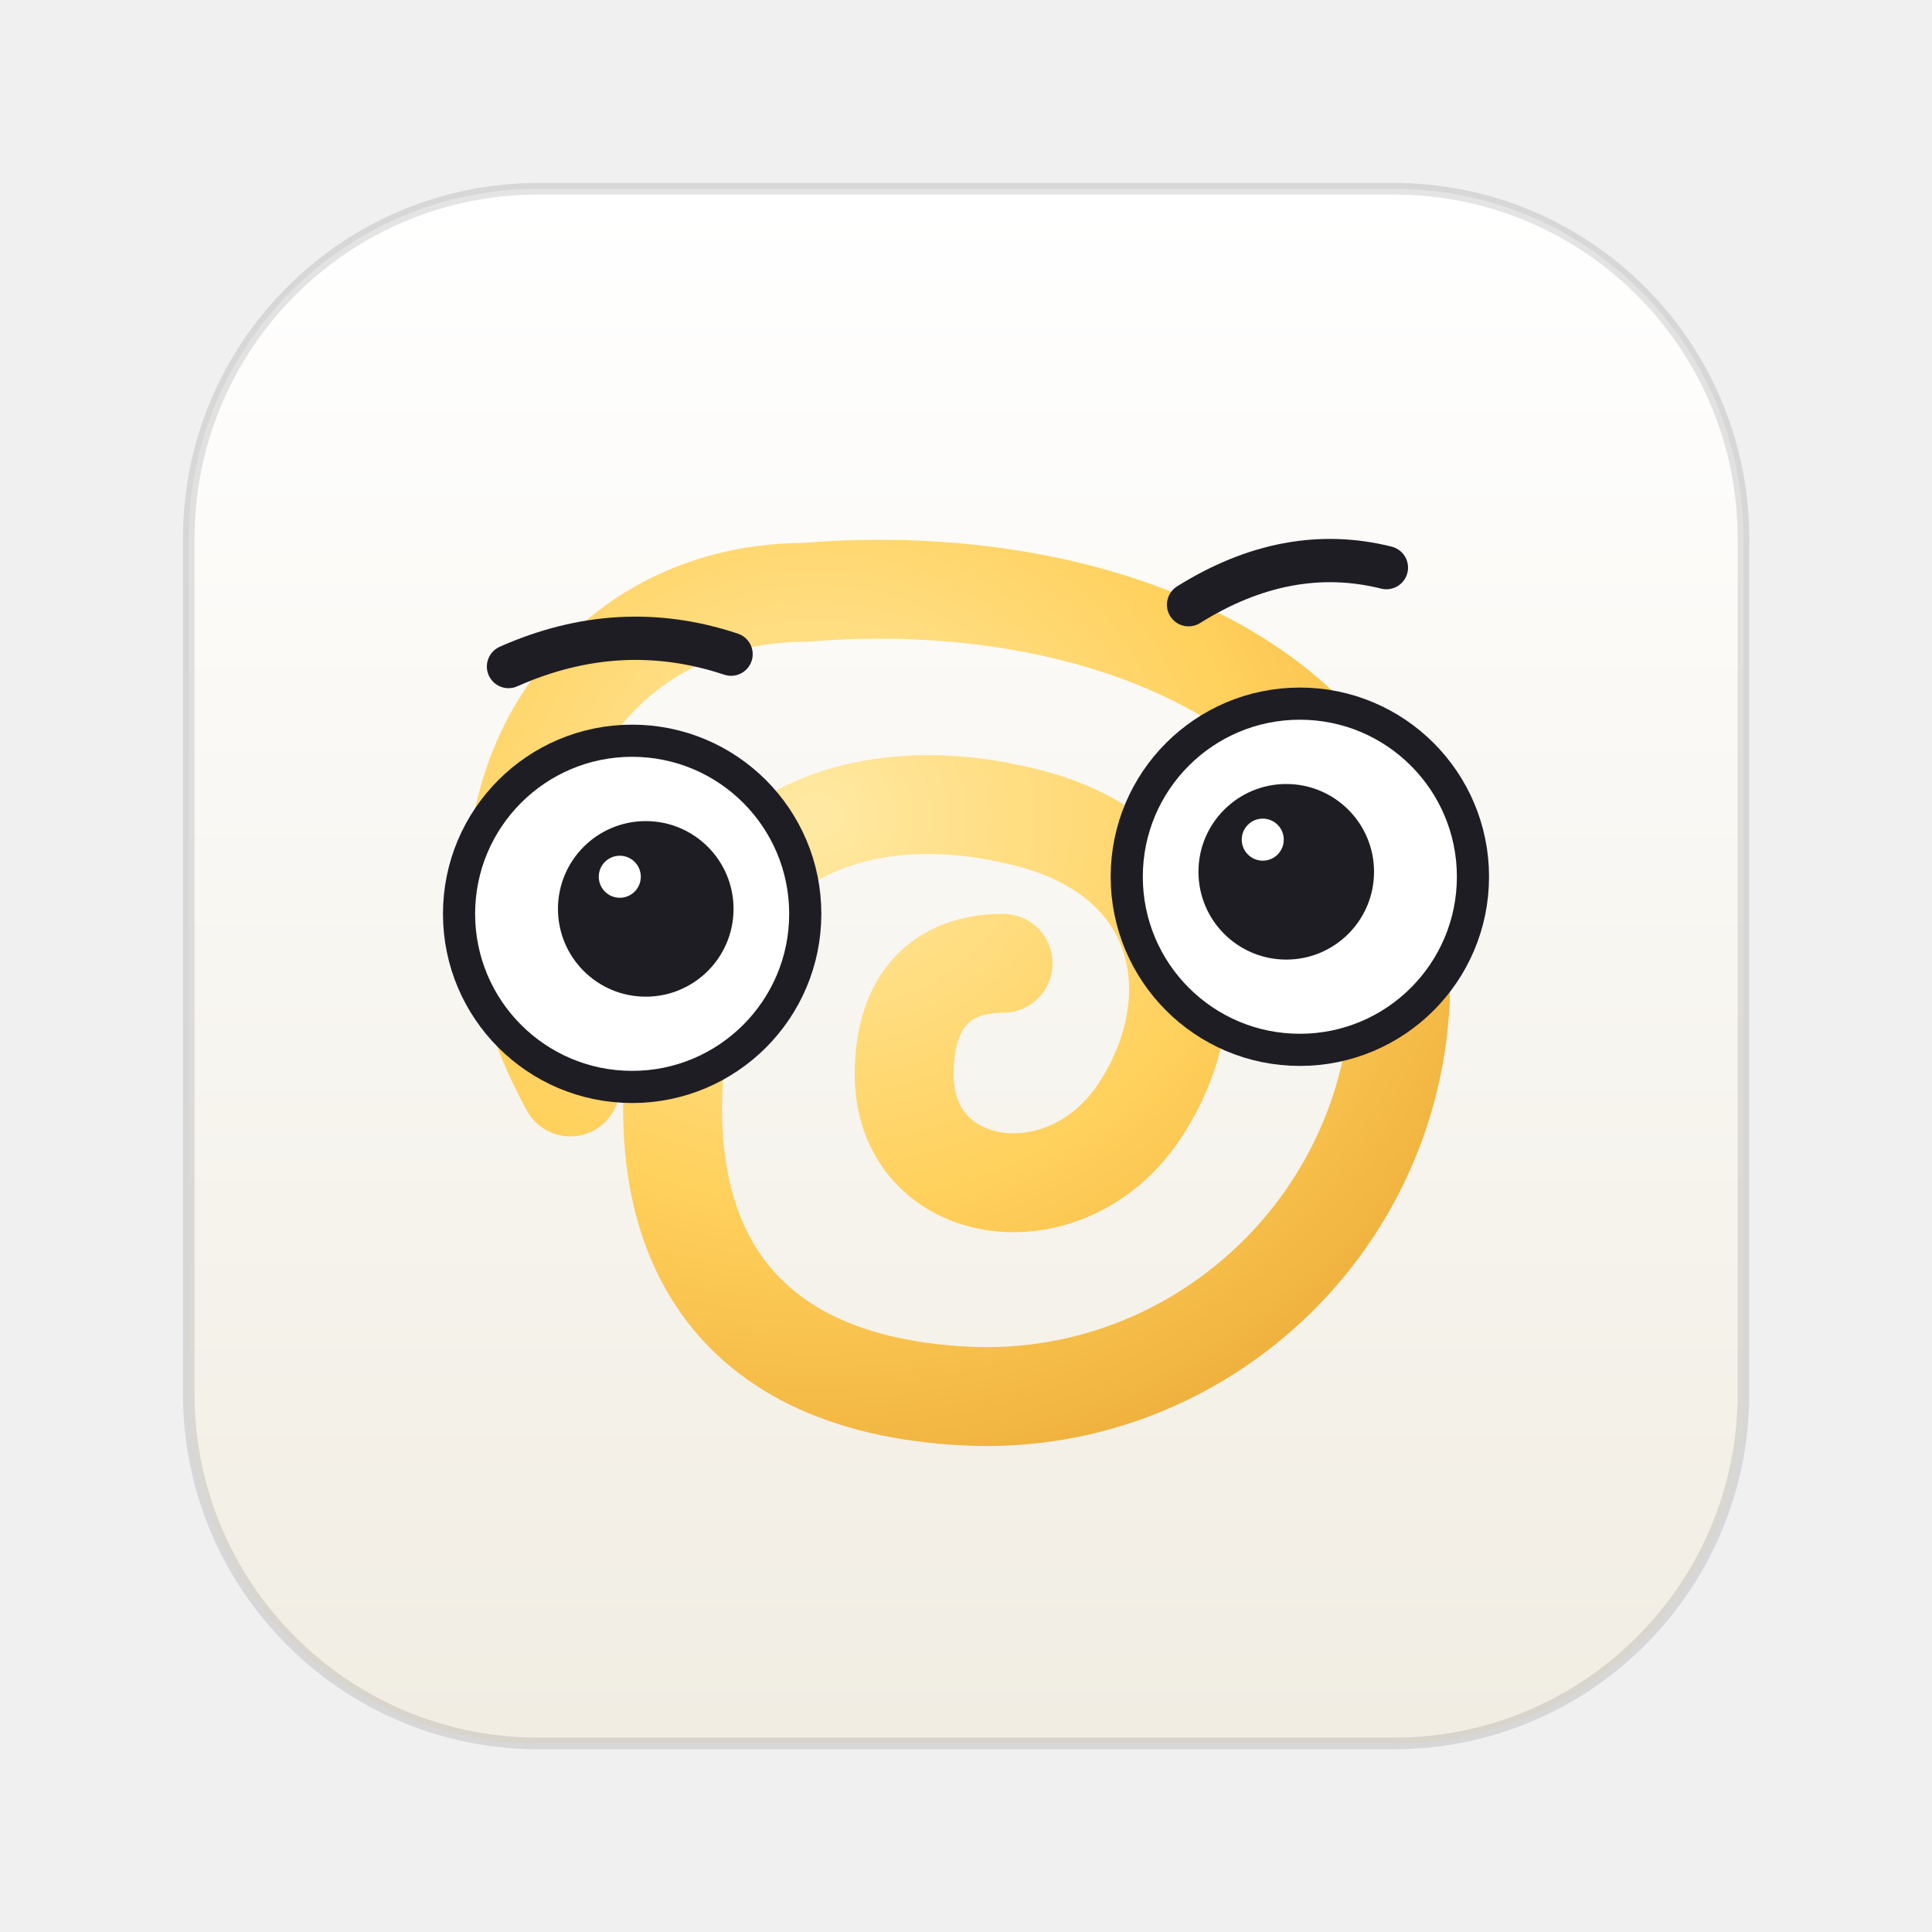
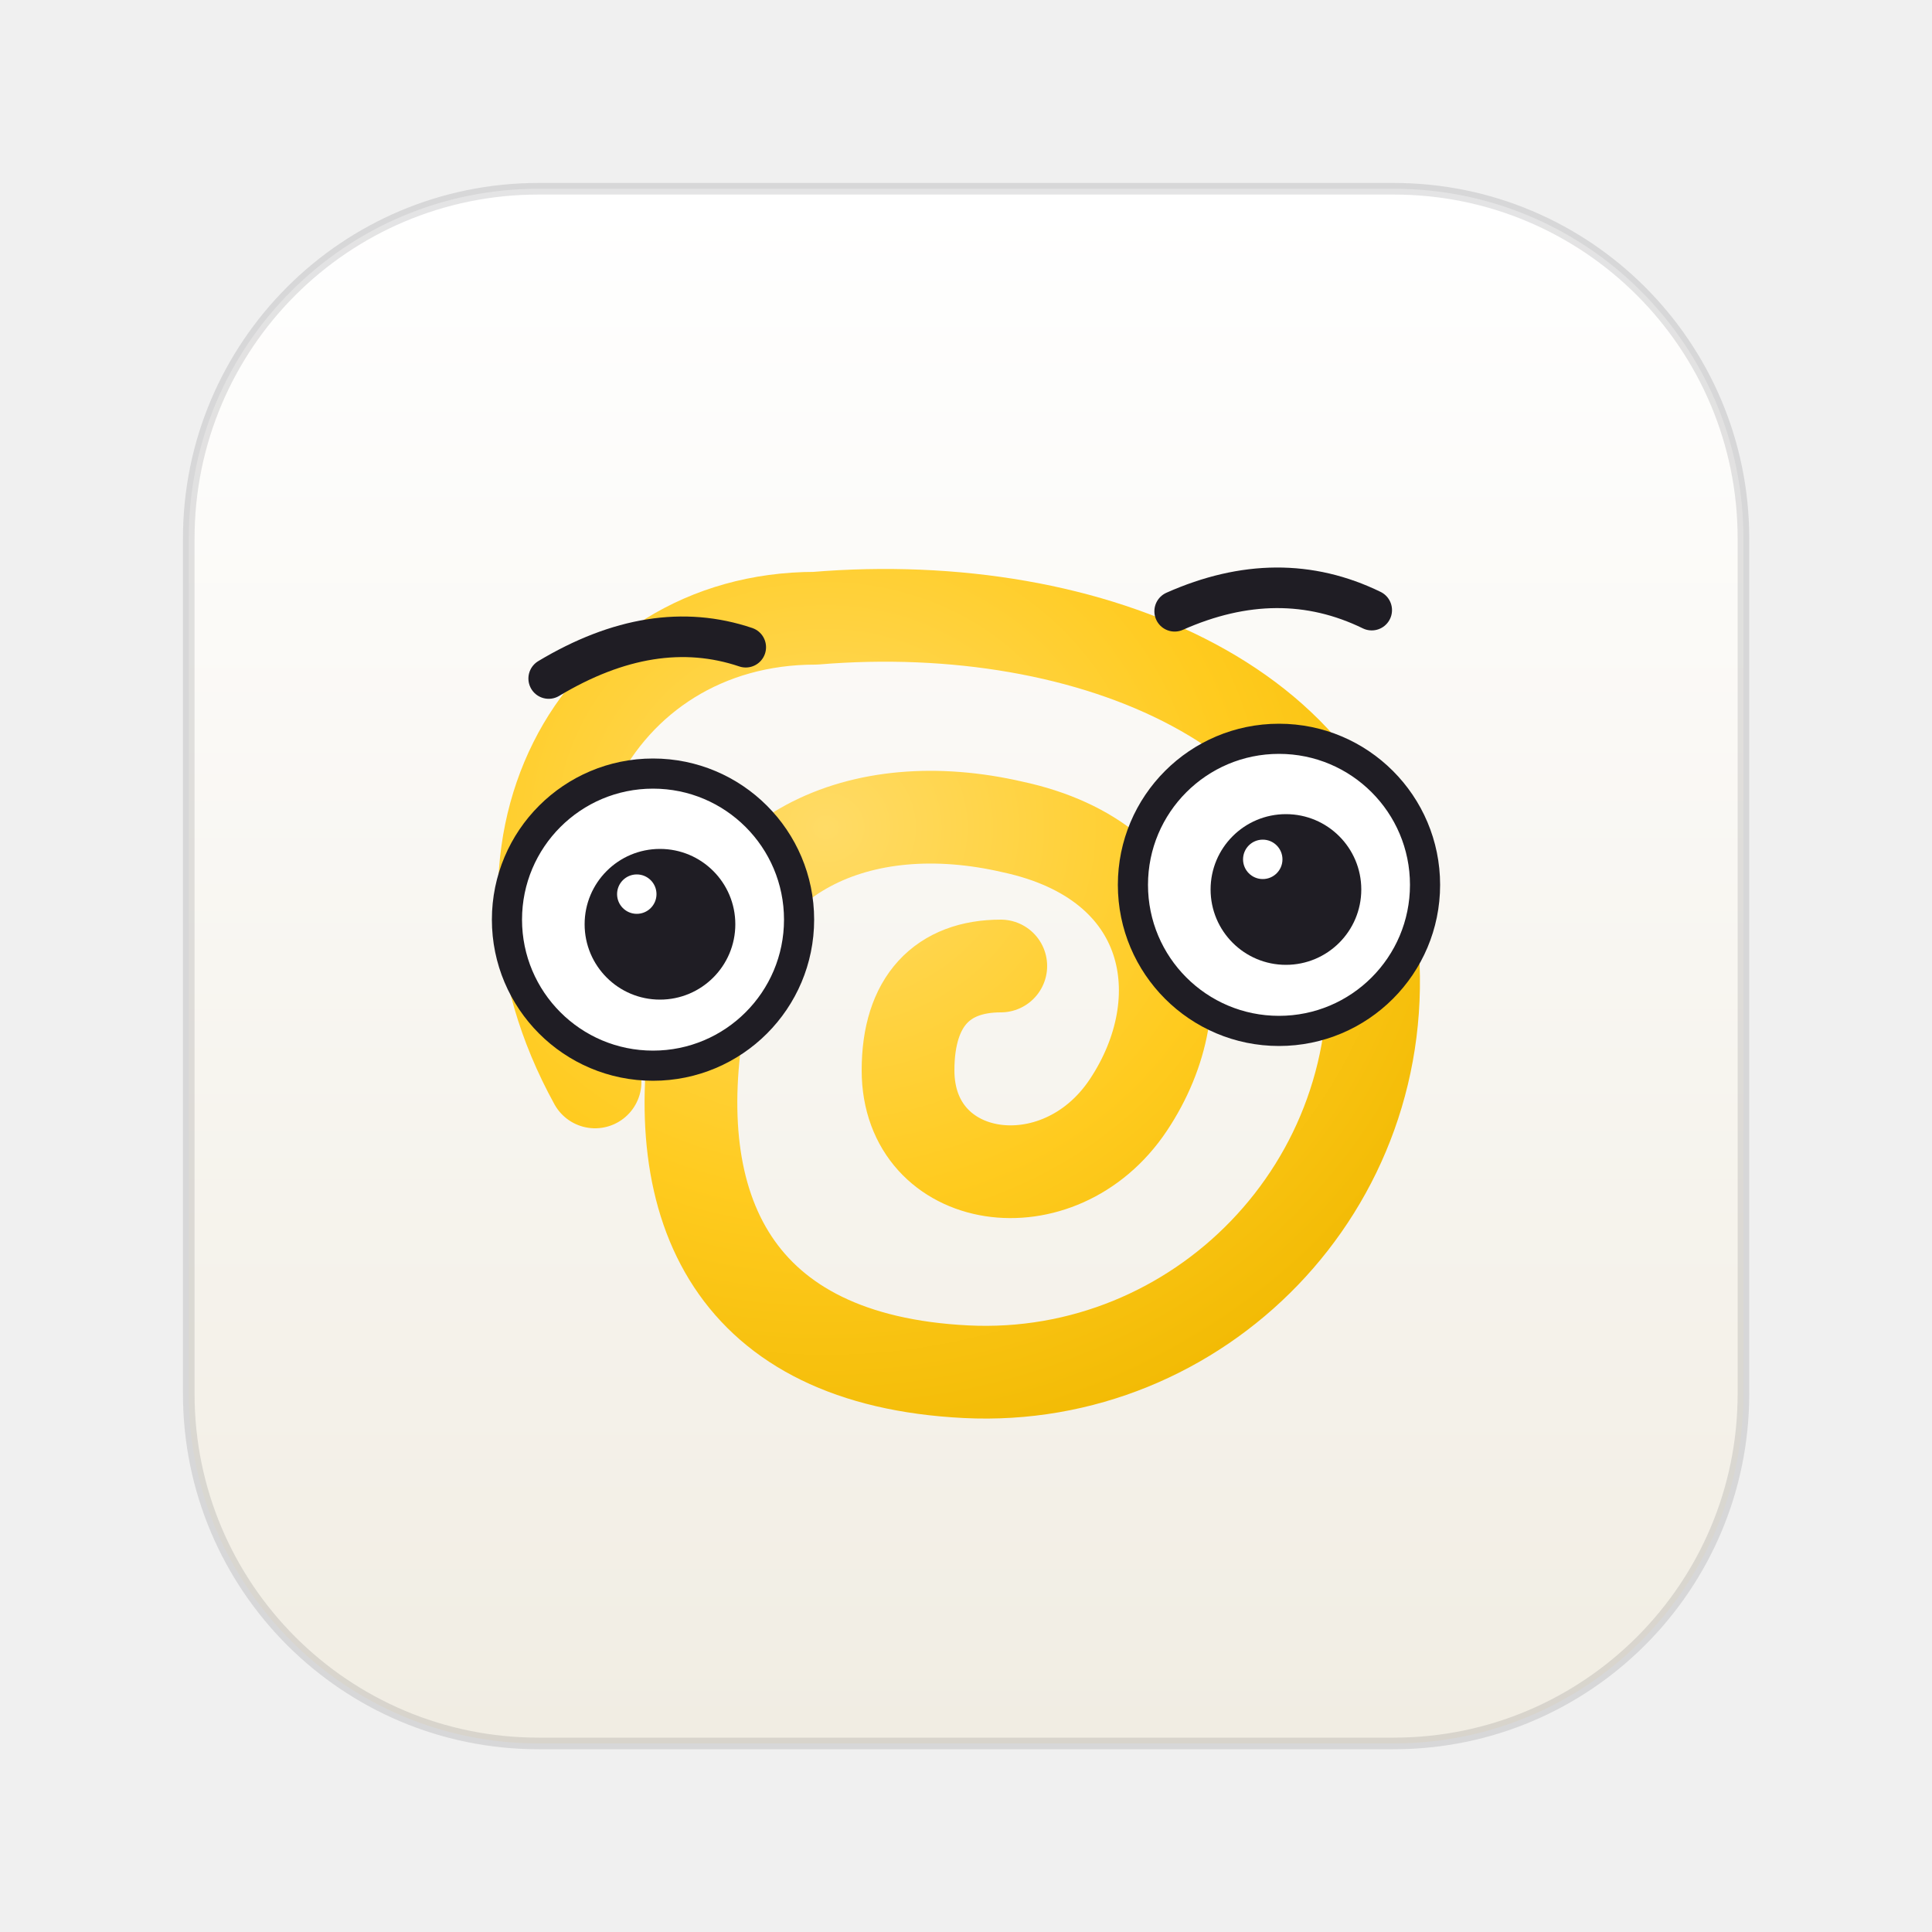
<svg xmlns="http://www.w3.org/2000/svg" viewBox="0 0 100 100" role="img" aria-label="OpenDoc">
  <defs>
    <linearGradient id="od-tile" x1="0" y1="0" x2="0" y2="1">
      <stop offset="0" stop-color="#ffffff" />
      <stop offset="1" stop-color="#f1ede3" />
    </linearGradient>
  </defs>
  <rect x="9.77" y="9.77" width="80.47" height="80.47" rx="18.1" fill="url(#od-tile)" stroke="#1f1d24" stroke-opacity="0.12" stroke-width="0.6" />
-   <g transform="translate(50 50.5) scale(0.64) translate(-50 -51)">
+   <g transform="translate(50 50) scale(0.6) translate(-50 -50)">
    <defs>
-       <radialGradient id="od-clippy-1" cx="0.34" cy="0.28" r="0.9">
-         <stop offset="0" stop-color="#ffe9a3" />
-         <stop offset="0.55" stop-color="#ffd05b" />
-         <stop offset="1" stop-color="#edac38" />
+       <radialGradient id="od-face-1" cx="0.34" cy="0.28" r="0.9">
+         <stop offset="0" stop-color="hsl(46 100% 70%)" />
+         <stop offset="0.55" stop-color="hsl(46 100% 56%)" />
+         <stop offset="1" stop-color="hsl(46 100% 47%)" />
      </radialGradient>
    </defs>
    <g>
-       <path class="od-face-body" d="M18 60C7 40 18 20 37 20C61 18 84 28 85 48C87 69 70 86 50 85C30 84 24 71 27 54C29 40 41 35 54 38C68 41 70 53 64 62C58 71 45 69 45 59C45 53 48 50 53 50" fill="none" stroke="url(#od-clippy-1)" stroke-width="8" stroke-linecap="round" stroke-linejoin="round" />
+       <path class="od-face-body" d="M18 60C7 40 18 20 37 20C61 18 84 28 85 48C87 69 70 86 50 85C30 84 24 71 27 54C29 40 41 35 54 38C68 41 70 53 64 62C58 71 45 69 45 59C45 53 48 50 53 50" fill="none" stroke="url(#od-face-1)" stroke-width="8" stroke-linecap="round" stroke-linejoin="round" />
    </g>
    <g class="od-face-look">
-       <circle cx="23" cy="46" r="14" fill="#fff" stroke="#1f1d24" stroke-width="2.6" />
-       <circle cx="24.1" cy="45.6" r="7.1" fill="#1f1d24" />
-       <circle cx="77" cy="43" r="14" fill="#fff" stroke="#1f1d24" stroke-width="2.6" />
-       <circle cx="75.9" cy="42.6" r="7.1" fill="#1f1d24" />
-       <circle cx="22" cy="43" r="1.7" fill="#fff" />
-       <circle cx="74" cy="40" r="1.7" fill="#fff" />
-       <path d="M13 26Q22 22 31 25" fill="none" stroke="#1f1d24" stroke-width="3.5" stroke-linecap="round" stroke-linejoin="round" />
-       <path d="M68 21Q76 16 84 18" fill="none" stroke="#1f1d24" stroke-width="3.5" stroke-linecap="round" stroke-linejoin="round" />
+       <circle cx="23" cy="46" r="12.6" fill="#fff" stroke="#1f1d24" stroke-width="2.6" />
+       <circle cx="23.6" cy="46.4" r="6.5" fill="#1f1d24" />
+       <circle cx="21.6" cy="43.8" r="1.7" fill="#fff" />
+       <path d="M14 25.2Q23 19.8 31 22.5" fill="none" stroke="#1f1d24" stroke-width="3.5" stroke-linecap="round" stroke-linejoin="round" />
+       <circle cx="77" cy="43" r="12.6" fill="#fff" stroke="#1f1d24" stroke-width="2.6" />
+       <circle cx="77.6" cy="43.4" r="6.5" fill="#1f1d24" />
+       <circle cx="75.6" cy="40.8" r="1.7" fill="#fff" />
+       <path d="M68 19.4Q77 15.4 85 19.3" fill="none" stroke="#1f1d24" stroke-width="3.5" stroke-linecap="round" stroke-linejoin="round" />
    </g>
  </g>
</svg>
